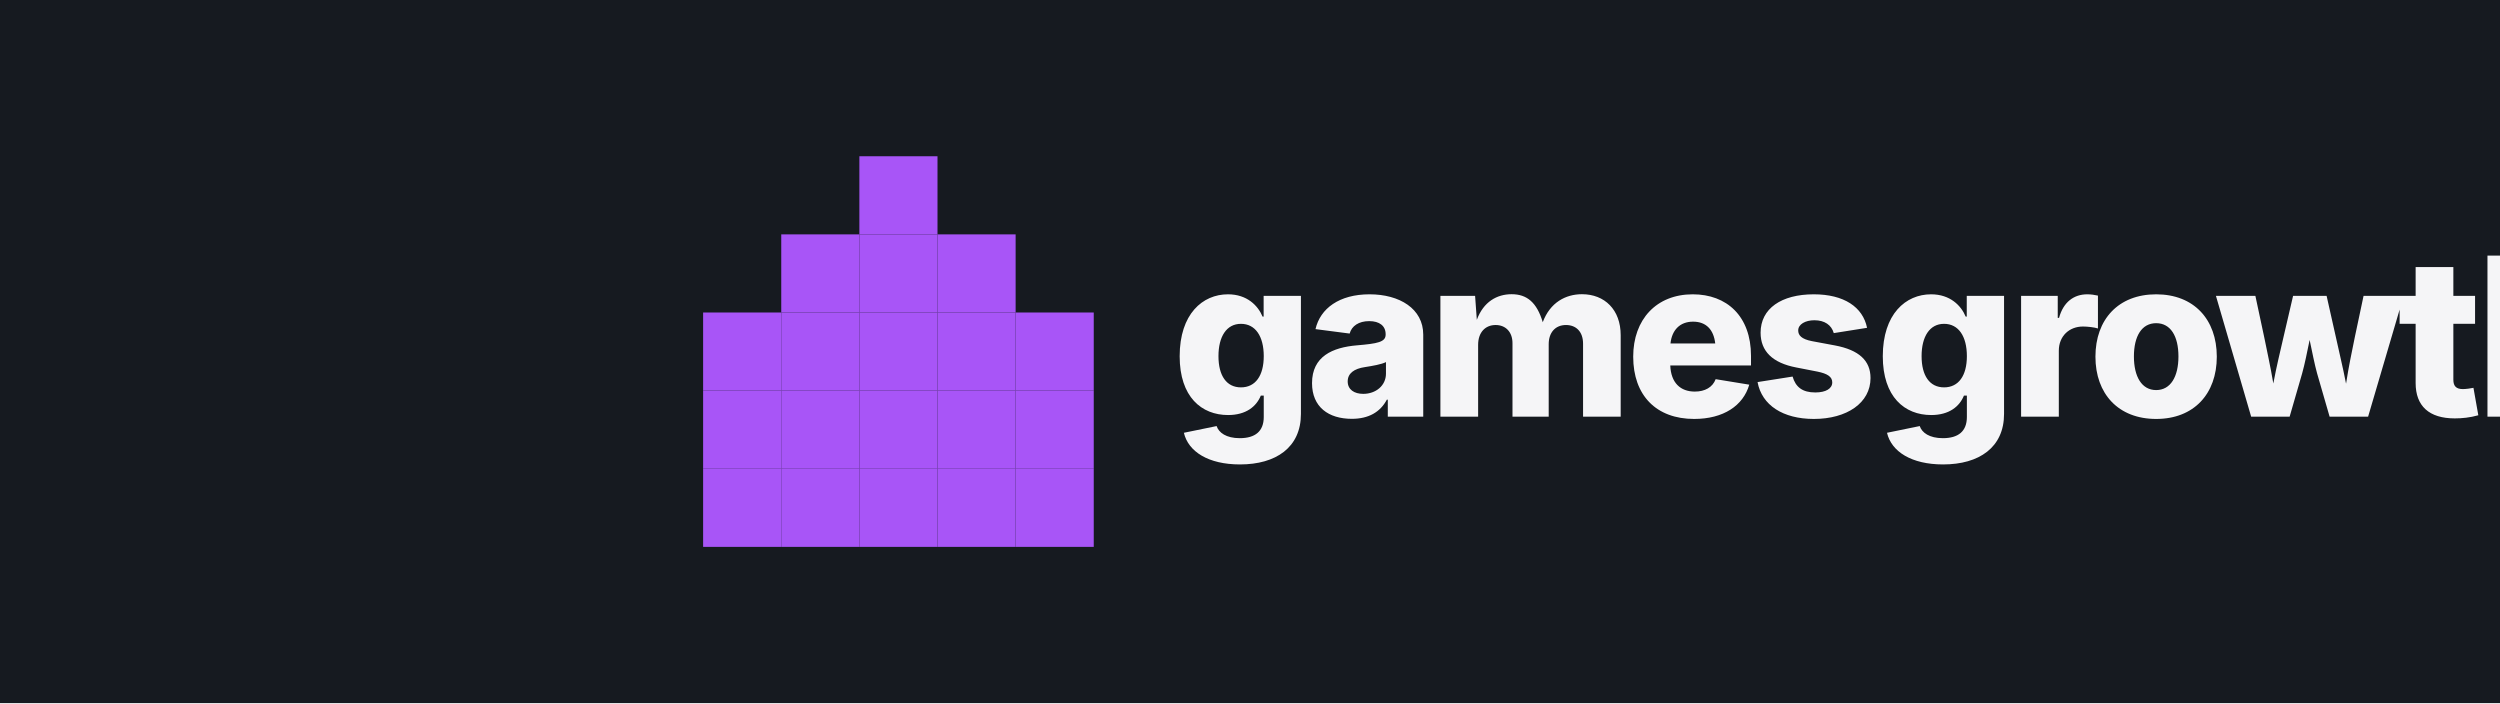
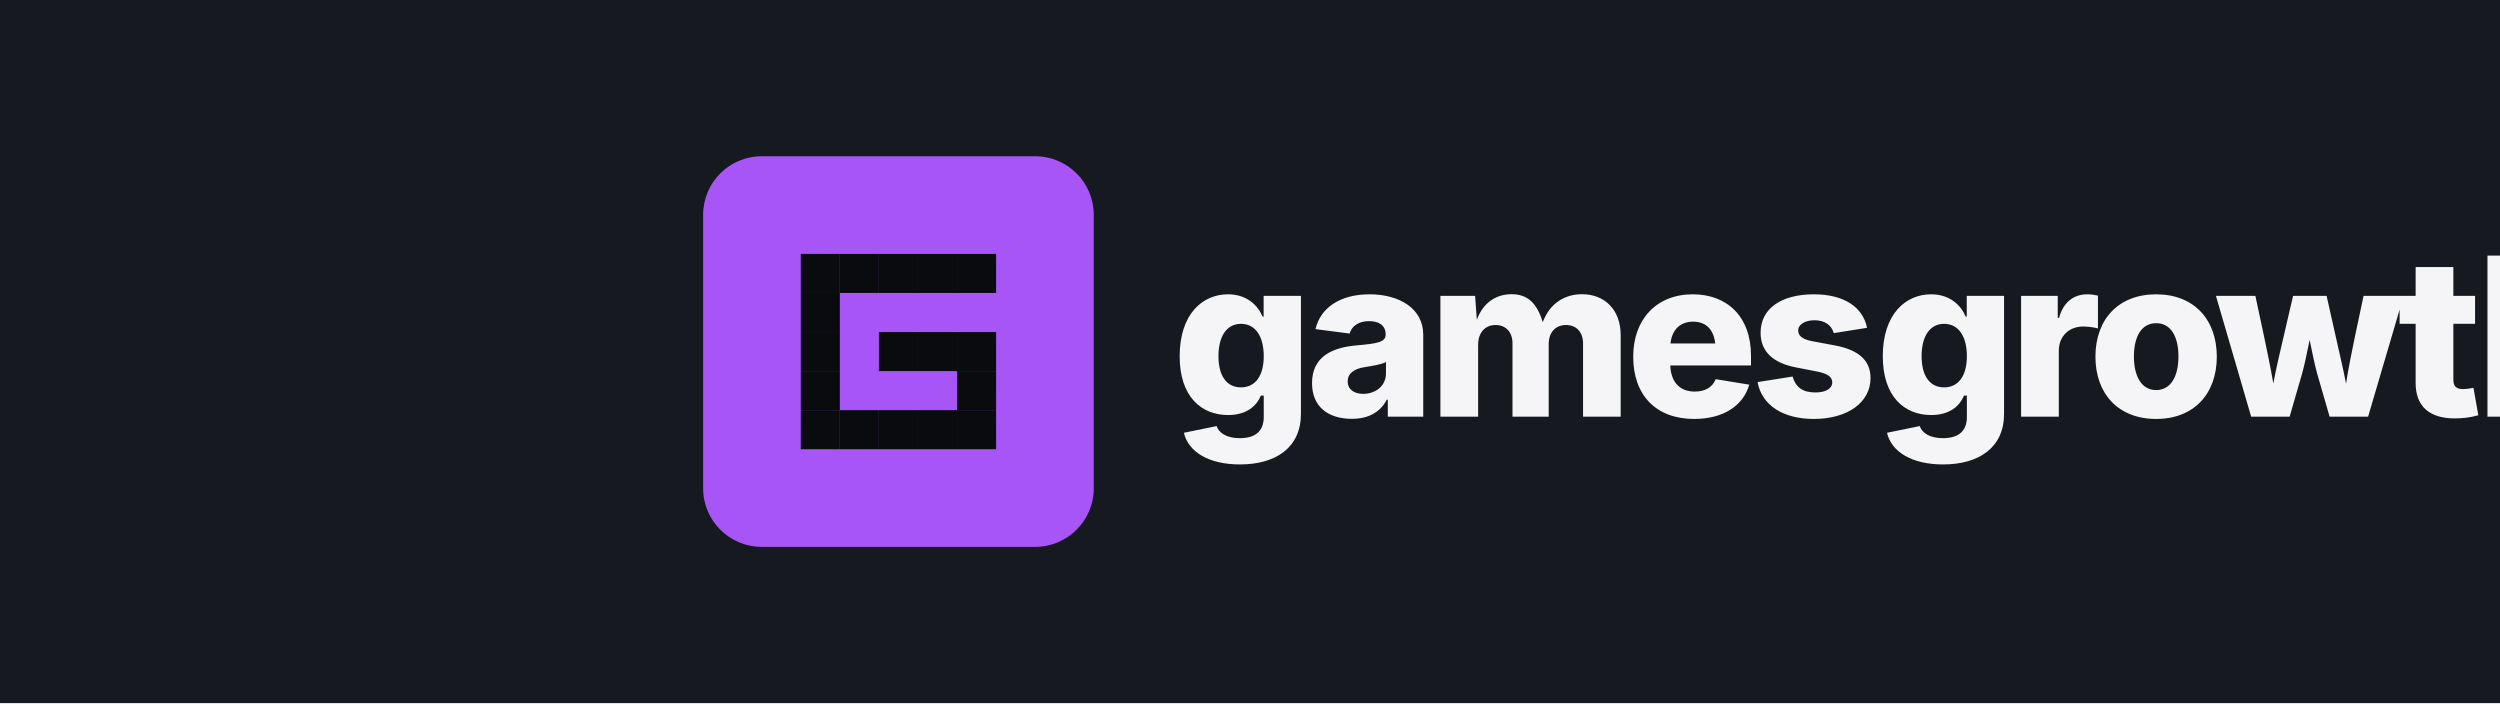
<svg xmlns="http://www.w3.org/2000/svg" viewBox="0 0 1920 540">
  <rect width="1920" height="540" fill="#161A20" />
-   <g transform="translate(540, 120)" fill="#A855F7">
-     <rect x="120" y="0" width="60" height="60" />
-     <rect x="60" y="60" width="60" height="60" />
-     <rect x="120" y="60" width="60" height="60" />
-     <rect x="180" y="60" width="60" height="60" />
-     <rect x="0" y="120" width="60" height="60" />
-     <rect x="60" y="120" width="60" height="60" />
-     <rect x="120" y="120" width="60" height="60" />
-     <rect x="180" y="120" width="60" height="60" />
-     <rect x="240" y="120" width="60" height="60" />
-     <rect x="0" y="180" width="60" height="60" />
-     <rect x="60" y="180" width="60" height="60" />
-     <rect x="120" y="180" width="60" height="60" />
-     <rect x="180" y="180" width="60" height="60" />
-     <rect x="240" y="180" width="60" height="60" />
-     <rect x="0" y="240" width="60" height="60" />
-     <rect x="60" y="240" width="60" height="60" />
-     <rect x="120" y="240" width="60" height="60" />
-     <rect x="180" y="240" width="60" height="60" />
-     <rect x="240" y="240" width="60" height="60" />
+   <g transform="translate(540, 120) scale(1.25)">
+     <rect width="240" height="240" rx="36" ry="36" fill="#A855F7" />
+     <g fill="#0A0B0E">
+       <rect x="60" y="60" width="24" height="24" />
+       <rect x="84" y="60" width="24" height="24" />
+       <rect x="108" y="60" width="24" height="24" />
+       <rect x="132" y="60" width="24" height="24" />
+       <rect x="156" y="60" width="24" height="24" />
+       <rect x="60" y="84" width="24" height="24" />
+       <rect x="60" y="108" width="24" height="24" />
+       <rect x="108" y="108" width="24" height="24" />
+       <rect x="132" y="108" width="24" height="24" />
+       <rect x="156" y="108" width="24" height="24" />
+       <rect x="60" y="132" width="24" height="24" />
+       <rect x="156" y="132" width="24" height="24" />
+       <rect x="60" y="156" width="24" height="24" />
+       <rect x="84" y="156" width="24" height="24" />
+       <rect x="108" y="156" width="24" height="24" />
+       <rect x="132" y="156" width="24" height="24" />
+       <rect x="156" y="156" width="24" height="24" />
+     </g>
  </g>
  <text x="900" y="320" font-family="Inter, system-ui, sans-serif" font-weight="800" font-size="170" fill="#F5F5F7" letter-spacing="-6">games</text>
  <text x="900" y="320" font-family="Inter, system-ui, sans-serif" font-weight="800" font-size="170" fill="#F5F5F7" letter-spacing="-6" dx="540">growth</text>
</svg>
